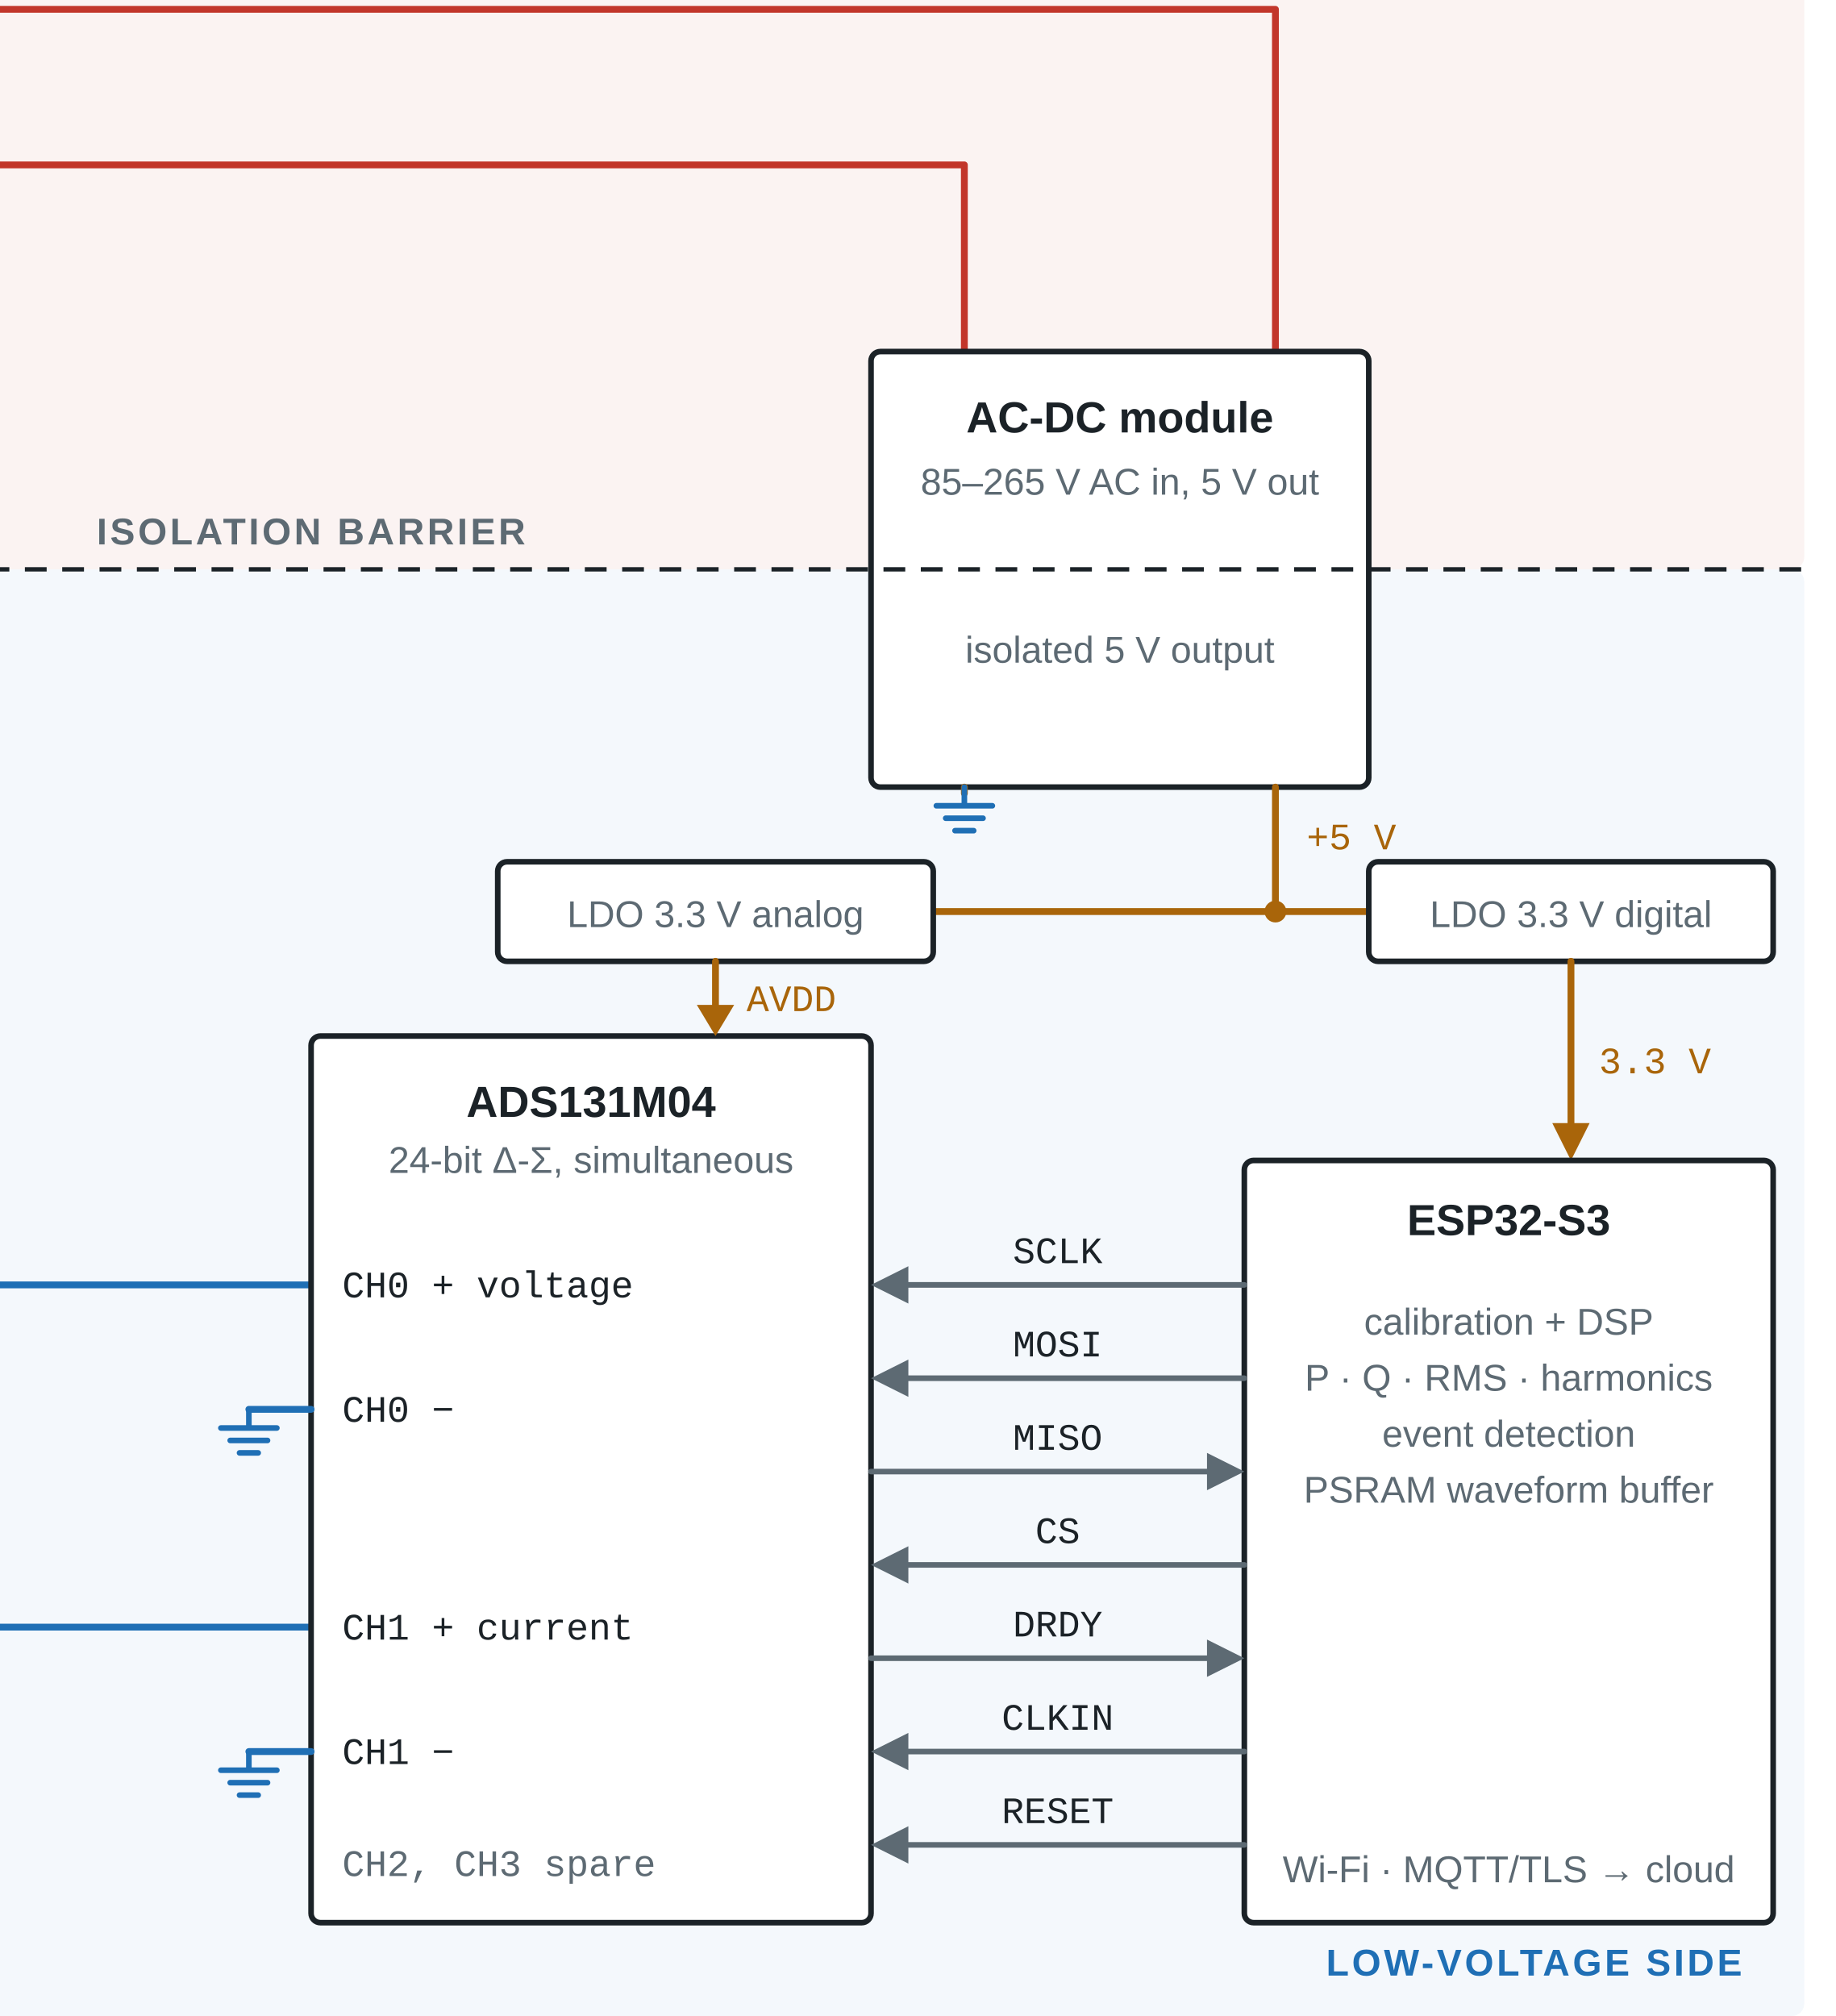
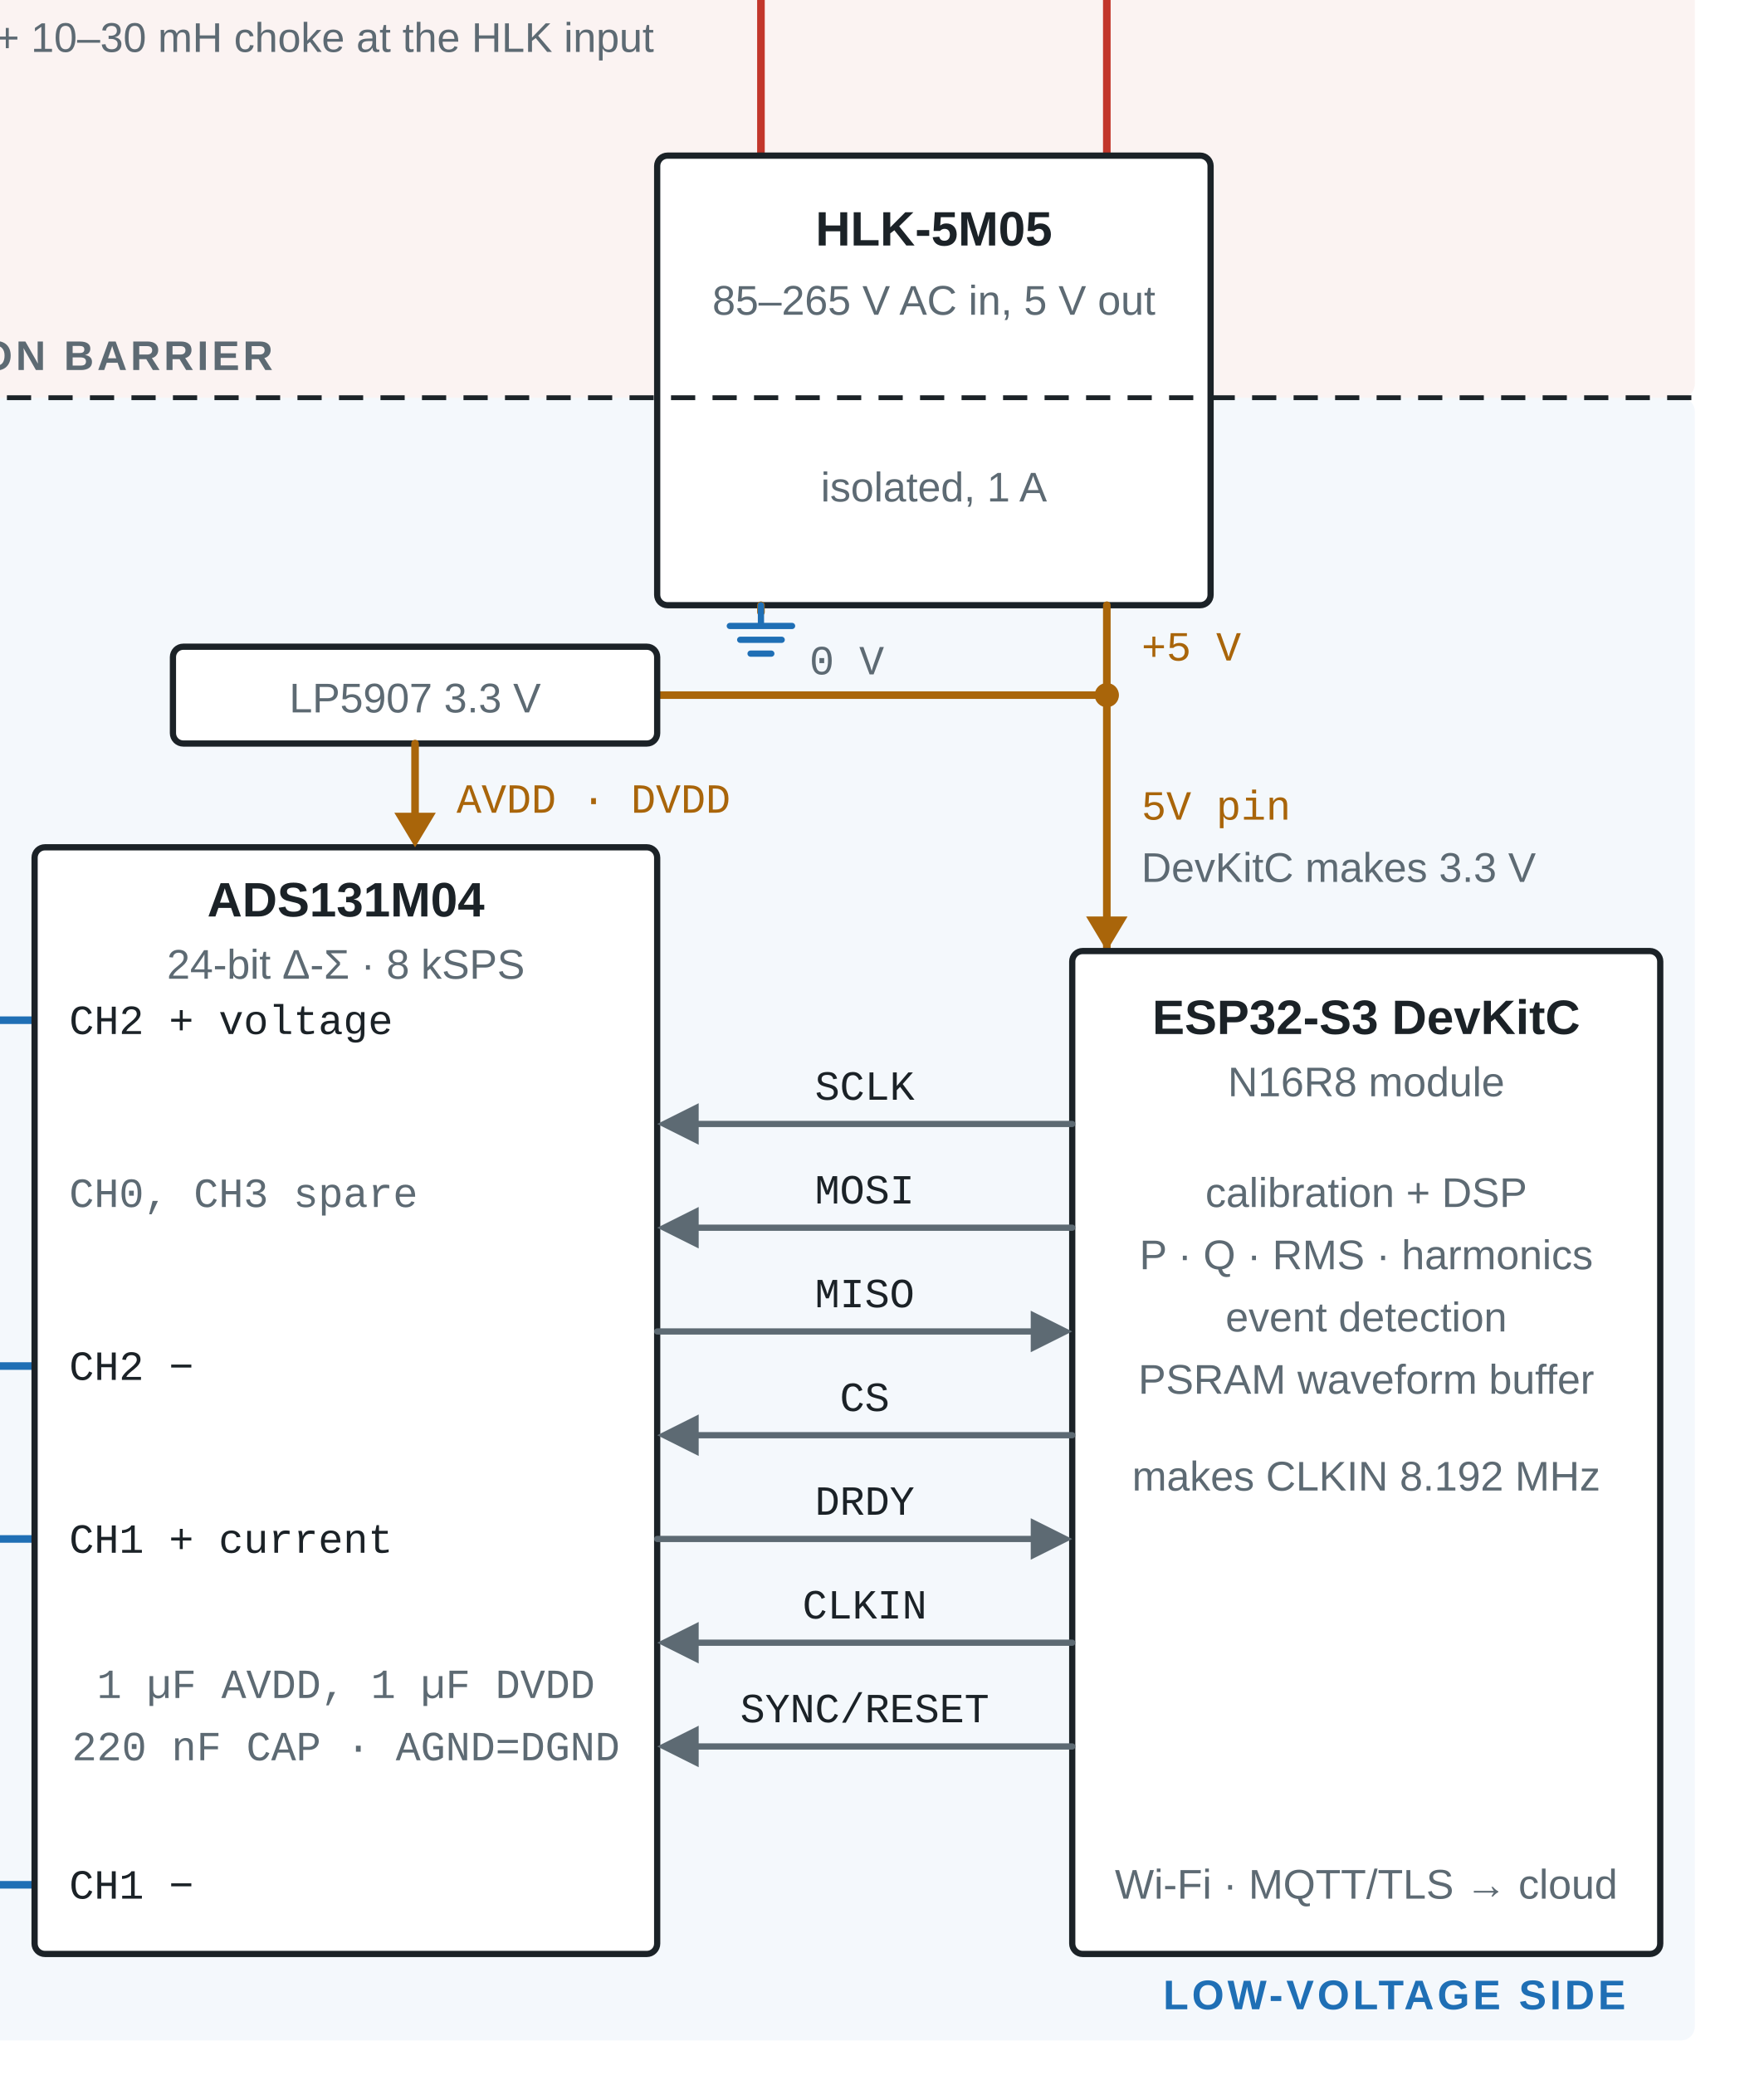
- <svg xmlns="http://www.w3.org/2000/svg" xmlns:xlink="http://www.w3.org/1999/xlink" viewBox="600 137 590 648" width="2360" height="2592">
+ <svg xmlns="http://www.w3.org/2000/svg" xmlns:xlink="http://www.w3.org/1999/xlink" viewBox="690 225 510 600" width="2040" height="2400">
  <style>
.zone-m{fill:#c2362b;fill-opacity:.06}
.zone-l{fill:#1f6fb5;fill-opacity:.05}
.wm,.ws,.wp,.wd{fill:none;stroke-width:2.2;stroke-linecap:round;stroke-linejoin:round}
.wm{stroke:#c2362b}.ws{stroke:#1f6fb5}.wp{stroke:#a9650a}.wd{stroke:#5d6a73;stroke-width:1.8}
.part{fill:#fff;stroke:#1b2227;stroke-width:1.6}
.block{fill:#fff;stroke:#1b2227;stroke-width:1.8}
.thin{fill:none;stroke:#1b2227;stroke-width:1.6;stroke-linecap:round}
.gnd{fill:none;stroke:#1f6fb5;stroke-width:1.8;stroke-linecap:round}
.barrier{stroke:#1b2227;stroke-width:1.4;stroke-dasharray:7 5}
.dot-m{fill:#c2362b}.dot-s{fill:#1f6fb5}.dot-p{fill:#a9650a}
.a-m{fill:#c2362b}.a-s{fill:#1f6fb5}.a-p{fill:#a9650a}.a-d{fill:#5d6a73}
text{fill:#1b2227;font-family:'Liberation Sans',Arial,sans-serif;font-size:13px}
.b{font-weight:700;font-size:14px}
.mono{font-family:'Liberation Mono','Courier New',monospace;font-size:12px}
.dim{fill:#5d6a73;font-size:12px}
.zone-label{fill:#5d6a73;font-size:12px;letter-spacing:.08em;font-weight:700}
.tm{fill:#c2362b}.ts{fill:#1f6fb5}.tp{fill:#a9650a}
.core{fill:#cfd6db;stroke:#1b2227;stroke-width:1.6;fill-rule:evenodd}
.turn{stroke:#1f6fb5;stroke-width:3;stroke-linecap:round;fill:none}
.flux{fill:none;stroke:#5d6a73;stroke-width:2;stroke-dasharray:6 5}
.badge{fill:#1b2227}
.badge-t{fill:#fff;font-weight:700;font-size:12px;text-anchor:middle}
.grid{stroke:#cfd6db;stroke-width:1;fill:none}
.axis{stroke:#5d6a73;stroke-width:1.2;fill:none}
.curve{fill:none;stroke:#1f6fb5;stroke-width:2.6}
.wave-in{fill:none;stroke:#5d6a73;stroke-width:1.4;stroke-linejoin:round}
.wave-out{fill:none;stroke:#1f6fb5;stroke-width:2.6}
.band-sig{fill:#1f6fb5;fill-opacity:.13}
.band-noise{fill:#c2362b;fill-opacity:.10}
.vline{stroke:#1b2227;stroke-width:1.2;stroke-dasharray:4 4;fill:none}
</style>
  <rect x="-200" y="-200" width="1800" height="1400" fill="#ffffff" />
  <defs>
    <g id="gnd">
      <path class="gnd" d="M0 0 v6 M-9 6 h18 M-6 10 h12 M-3 14 h6" />
    </g>
  </defs>
-   <rect class="zone-m" x="20" y="20" width="1160" height="300" rx="4" />
-   <rect class="zone-l" x="20" y="320" width="1160" height="465" rx="4" />
+   <rect class="zone-m" x="20" y="20" width="1160" height="320" rx="4" />
+   <rect class="zone-l" x="20" y="340" width="1160" height="475" rx="4" />
  <text class="zone-label tm" x="1160" y="100" text-anchor="end">MAINS SIDE · 230 V · HAZARDOUS</text>
-   <text class="zone-label ts" x="1160" y="772" text-anchor="end">LOW-VOLTAGE SIDE</text>
+   <text class="zone-label ts" x="1160" y="806" text-anchor="end">LOW-VOLTAGE SIDE</text>
  <path class="wm" d="M40 60 H1150" />
  <polygon class="a-m" points="1148,53 1162,60 1148,67" />
  <circle class="dot-m" cx="40" cy="60" r="4" />
  <text x="40" y="44" class="mono tm">L in</text>
  <text x="1160" y="44" text-anchor="end" class="dim">to home loads (from main MCB →)</text>
  <ellipse class="thin" cx="90" cy="60" rx="13" ry="25" />
-   <text x="116" y="32" class="b">Split-core CT</text>
+   <text x="116" y="32" class="b">Split-core CT, SCT-013-000</text>
  <text x="116" y="49" class="dim">clamps the L wire only</text>
-   <path class="ws" d="M80 84 V740" />
-   <path class="ws" d="M100 85 V660" />
+   <path class="ws" d="M80 84 V770 H700" />
+   <path class="ws" d="M100 85 V670 H700" />
  <text x="112" y="430" class="dim">CT leads: current,</text>
  <text x="112" y="446" class="dim">mA-level, isolated</text>
  <circle class="dot-m" cx="170" cy="60" r="4" />
-   <path class="wm" d="M170 60 V92 M170 128 V140 H1010 V250" />
+   <path class="wm" d="M170 60 V92 M170 128 V140 H1010 V270" />
  <rect class="part" x="162" y="92" width="16" height="36" />
  <path class="thin" d="M170 92 V128" />
-   <text x="190" y="115" class="dim">fuse</text>
+   <text x="190" y="108" class="dim">fuse 1 A</text>
+   <text x="190" y="124" class="dim">slow-blow</text>
  <text x="560" y="132" class="mono tm">L (fused)</text>
  <circle class="dot-m" cx="140" cy="190" r="4" />
  <text x="140" y="212" text-anchor="middle" class="mono tm">N in</text>
-   <path class="wm" d="M140 190 H910 V250" />
+   <path class="wm" d="M140 190 H910 V270" />
  <text x="560" y="182" class="mono tm">N</text>
  <path class="wm" d="M260 140 V152 M260 178 V190" />
  <rect class="part" x="252" y="152" width="16" height="26" />
  <path class="thin" d="M254 174 L266 156" />
  <circle class="dot-m" cx="260" cy="140" r="3.5" />
  <circle class="dot-m" cx="260" cy="190" r="3.5" />
-   <text x="280" y="170" class="dim">MOV, surge clamp</text>
-   <circle class="dot-m" cx="430" cy="140" r="3.5" />
-   <path class="wm" d="M430 140 V182 A8 8 0 0 1 430 198 V250" />
-   <circle class="dot-m" cx="350" cy="190" r="3.5" />
-   <path class="wm" d="M350 190 V250" />
-   <rect class="block" x="310" y="250" width="160" height="140" rx="3" />
-   <text x="390" y="276" text-anchor="middle" class="b">Voltage transformer</text>
-   <text x="390" y="296" text-anchor="middle" class="dim">230 V in, ~9 V AC out</text>
-   <text x="390" y="350" text-anchor="middle" class="dim">isolated secondary</text>
-   <rect class="block" x="880" y="250" width="160" height="140" rx="3" />
-   <text x="960" y="276" text-anchor="middle" class="b">AC-DC module</text>
-   <text x="960" y="296" text-anchor="middle" class="dim">85–265 V AC in, 5 V out</text>
-   <text x="960" y="350" text-anchor="middle" class="dim">isolated 5 V output</text>
-   <line class="barrier" x1="20" y1="320" x2="1180" y2="320" />
-   <text x="700" y="312" text-anchor="middle" class="zone-label">ISOLATION BARRIER</text>
-   <path class="ws" d="M350 390 V430" />
-   <use xlink:href="#gnd" x="350" y="430" />
-   <path class="ws" d="M430 390 V440 M430 476 V550 M430 550 V566 M430 602 V622" />
-   <rect class="part" x="422" y="440" width="16" height="36" />
-   <rect class="part" x="422" y="566" width="16" height="36" />
-   <use xlink:href="#gnd" x="430" y="622" />
-   <circle class="dot-s" cx="430" cy="550" r="3.5" />
-   <text x="448" y="462" class="dim">R1 / R2 divider</text>
-   <path class="ws" d="M430 550 H470 M506 550 H700" />
-   <rect class="part" x="470" y="542" width="36" height="16" />
-   <circle class="dot-s" cx="550" cy="550" r="3.5" />
-   <path class="ws" d="M550 550 V578 M550 584 V622" />
-   <path class="thin" d="M538 578 H562 M538 584 H562" />
-   <use xlink:href="#gnd" x="550" y="622" />
-   <text x="462" y="534" class="dim">Rf + Cf anti-alias</text>
-   <text x="302" y="476" class="b ts" text-anchor="end">VOLTAGE</text>
-   <path class="ws" d="M100 660 H230 M266 660 H700" />
-   <rect class="part" x="230" y="652" width="36" height="16" />
-   <circle class="dot-s" cx="170" cy="660" r="3.5" />
-   <path class="ws" d="M170 660 V680 M170 716 V740" />
-   <rect class="part" x="162" y="680" width="16" height="36" />
-   <use xlink:href="#gnd" x="170" y="740" />
-   <circle class="dot-s" cx="310" cy="660" r="3.5" />
-   <path class="ws" d="M310 660 V688 M310 694 V740" />
-   <path class="thin" d="M298 688 H322 M298 694 H322" />
-   <use xlink:href="#gnd" x="310" y="740" />
-   <use xlink:href="#gnd" x="80" y="740" />
-   <text x="186" y="704" class="dim">Rb burden</text>
-   <text x="230" y="640" class="dim">Rf + Cf anti-alias</text>
-   <text x="330" y="728" class="b ts">CURRENT</text>
-   <rect class="block" x="700" y="470" width="180" height="285" rx="3" />
-   <text x="790" y="496" text-anchor="middle" class="b">ADS131M04</text>
-   <text x="790" y="514" text-anchor="middle" class="dim">24-bit Δ-Σ, simultaneous</text>
-   <text x="710" y="554" class="mono">CH0 +  voltage</text>
-   <text x="710" y="594" class="mono">CH0 −</text>
-   <text x="710" y="664" class="mono">CH1 +  current</text>
-   <text x="710" y="704" class="mono">CH1 −</text>
-   <text x="710" y="740" class="mono dim">CH2, CH3 spare</text>
-   <path class="ws" d="M700 590 H680" />
-   <use xlink:href="#gnd" x="680" y="590" />
-   <path class="ws" d="M700 700 H680" />
-   <use xlink:href="#gnd" x="680" y="700" />
-   <path class="wp" d="M910 390 V392" />
-   <use xlink:href="#gnd" x="910" y="390" />
-   <path class="wp" d="M1010 390 V430 M1010 430 H1040 M1010 430 H900" />
-   <circle class="dot-p" cx="1010" cy="430" r="3.5" />
-   <text x="1020" y="410" class="mono tp">+5 V</text>
-   <rect class="block" x="760" y="414" width="140" height="32" rx="3" />
-   <text x="830" y="435" text-anchor="middle" class="dim">LDO 3.3 V analog</text>
-   <rect class="block" x="1040" y="414" width="130" height="32" rx="3" />
-   <text x="1105" y="435" text-anchor="middle" class="dim">LDO 3.3 V digital</text>
-   <path class="wp" d="M830 446 V462" />
-   <polygon class="a-p" points="824,460 830,470 836,460" />
-   <text x="840" y="462" class="mono tp">AVDD</text>
-   <path class="wp" d="M1105 446 V500" />
-   <polygon class="a-p" points="1099,498 1105,510 1111,498" />
-   <text x="1114" y="482" class="mono tp">3.3 V</text>
-   <rect class="block" x="1000" y="510" width="170" height="245" rx="3" />
-   <text x="1085" y="534" text-anchor="middle" class="b">ESP32-S3</text>
-   <text x="1085" y="566" text-anchor="middle" class="dim">calibration + DSP</text>
-   <text x="1085" y="584" text-anchor="middle" class="dim">P · Q · RMS · harmonics</text>
-   <text x="1085" y="602" text-anchor="middle" class="dim">event detection</text>
-   <text x="1085" y="620" text-anchor="middle" class="dim">PSRAM waveform buffer</text>
-   <text x="1085" y="742" text-anchor="middle" class="dim">Wi-Fi · MQTT/TLS → cloud</text>
+   <text x="244" y="164" text-anchor="end" class="dim">MOV 10D561K</text>
+   <text x="244" y="180" text-anchor="end" class="dim">surge clamp</text>
+   <circle class="dot-m" cx="350" cy="140" r="3.5" />
+   <path class="wm" d="M350 140 V182 A8 8 0 0 1 350 198 V212 M350 248 V270" />
+   <rect class="part" x="342" y="212" width="16" height="36" />
+   <text x="334" y="226" text-anchor="end" class="dim">R′ = 3 × 39 kΩ</text>
+   <text x="334" y="242" text-anchor="end" class="dim">in series, ≈ 2 mA</text>
+   <circle class="dot-m" cx="430" cy="190" r="3.5" />
+   <path class="wm" d="M430 190 V270" />
+   <rect class="block" x="310" y="270" width="160" height="130" rx="3" />
+   <text x="390" y="296" text-anchor="middle" class="b">ZMPT107-1</text>
+   <text x="390" y="316" text-anchor="middle" class="dim">current-type, 2 mA : 2 mA</text>
+   <text x="390" y="370" text-anchor="middle" class="dim">3000 V isolated</text>
+   <rect class="block" x="880" y="270" width="160" height="130" rx="3" />
+   <text x="960" y="296" text-anchor="middle" class="b">HLK-5M05</text>
+   <text x="960" y="316" text-anchor="middle" class="dim">85–265 V AC in, 5 V out</text>
+   <text x="960" y="370" text-anchor="middle" class="dim">isolated, 1 A</text>
+   <text x="700" y="240" text-anchor="middle" class="dim">only if certifying: 0.1 µF X2 cap + 10–30 mH choke at the HLK input</text>
+   <line class="barrier" x1="20" y1="340" x2="1180" y2="340" />
+   <text x="700" y="332" text-anchor="middle" class="zone-label">ISOLATION BARRIER</text>
+   <path class="ws" d="M430 400 V520 H700" />
+   <path class="ws" d="M350 400 V620 H700" />
+   <path class="ws" d="M470 520 V530 M470 558 V582 M470 610 V620 M470 570 H500" />
+   <rect class="part" x="462" y="530" width="16" height="28" />
+   <rect class="part" x="462" y="582" width="16" height="28" />
+   <circle class="dot-s" cx="470" cy="520" r="3.5" />
+   <circle class="dot-s" cx="470" cy="570" r="3.5" />
+   <circle class="dot-s" cx="470" cy="620" r="3.5" />
+   <use xlink:href="#gnd" x="500" y="570" />
+   <text x="456" y="548" text-anchor="end" class="dim">25 Ω</text>
+   <text x="456" y="600" text-anchor="end" class="dim">25 Ω</text>
+   <text x="514" y="566" class="dim">AGND</text>
+   <rect class="part" x="540" y="512" width="36" height="16" />
+   <rect class="part" x="540" y="612" width="36" height="16" />
+   <text x="558" y="504" text-anchor="middle" class="dim">1 kΩ</text>
+   <text x="558" y="604" text-anchor="middle" class="dim">1 kΩ</text>
+   <circle class="dot-s" cx="620" cy="520" r="3.5" />
+   <circle class="dot-s" cx="620" cy="620" r="3.5" />
+   <path class="ws" d="M620 520 V566 M620 574 V620" />
+   <path class="thin" d="M608 566 H632 M608 574 H632" />
+   <text x="640" y="574" class="dim">10 nF</text>
+   <text x="342" y="486" text-anchor="end" class="b ts">VOLTAGE</text>
+   <text x="342" y="504" text-anchor="end" class="dim">CH2, gain 2</text>
+   <path class="ws" d="M470 670 V680 M470 708 V732 M470 760 V770 M470 720 H500" />
+   <rect class="part" x="462" y="680" width="16" height="28" />
+   <rect class="part" x="462" y="732" width="16" height="28" />
+   <circle class="dot-s" cx="470" cy="670" r="3.5" />
+   <circle class="dot-s" cx="470" cy="720" r="3.5" />
+   <circle class="dot-s" cx="470" cy="770" r="3.5" />
+   <use xlink:href="#gnd" x="500" y="720" />
+   <text x="456" y="698" text-anchor="end" class="dim">6.49 Ω</text>
+   <text x="456" y="750" text-anchor="end" class="dim">6.49 Ω</text>
+   <text x="514" y="716" class="dim">AGND</text>
+   <rect class="part" x="540" y="662" width="36" height="16" />
+   <rect class="part" x="540" y="762" width="36" height="16" />
+   <text x="558" y="654" text-anchor="middle" class="dim">1 kΩ</text>
+   <text x="558" y="754" text-anchor="middle" class="dim">1 kΩ</text>
+   <circle class="dot-s" cx="620" cy="670" r="3.5" />
+   <circle class="dot-s" cx="620" cy="770" r="3.5" />
+   <path class="ws" d="M620 670 V716 M620 724 V770" />
+   <path class="thin" d="M608 716 H632 M608 724 H632" />
+   <text x="640" y="724" class="dim">10 nF</text>
+   <text x="116" y="650" class="b ts">CURRENT</text>
+   <text x="116" y="666" class="dim" dy="-0">CH1, gain 1</text>
+   <text x="116" y="692" class="dim">burden 2 × 6.49 Ω ≈ 13 Ω</text>
+   <rect class="block" x="700" y="470" width="180" height="320" rx="3" />
+   <text x="790" y="490" text-anchor="middle" class="b">ADS131M04</text>
+   <text x="790" y="508" text-anchor="middle" class="dim">24-bit Δ-Σ · 8 kSPS</text>
+   <text x="710" y="524" class="mono">CH2 +  voltage</text>
+   <text x="710" y="624" class="mono">CH2 −</text>
+   <text x="710" y="574" class="mono dim">CH0, CH3 spare</text>
+   <text x="710" y="674" class="mono">CH1 +  current</text>
+   <text x="710" y="774" class="mono">CH1 −</text>
+   <text x="790" y="716" text-anchor="middle" class="mono dim">1 µF AVDD, 1 µF DVDD</text>
+   <text x="790" y="734" text-anchor="middle" class="mono dim">220 nF CAP · AGND=DGND</text>
+   <path class="wp" d="M910 400 V402" />
+   <use xlink:href="#gnd" x="910" y="400" />
+   <text x="924" y="420" class="mono dim">0 V</text>
+   <path class="wp" d="M1010 400 V500 M1010 426 H880" />
+   <circle class="dot-p" cx="1010" cy="426" r="3.5" />
+   <polygon class="a-p" points="1004,490 1010,500 1016,490" />
+   <text x="1020" y="416" class="mono tp">+5 V</text>
+   <text x="1020" y="462" class="mono tp">5V pin</text>
+   <text x="1020" y="480" class="dim">DevKitC makes 3.3 V</text>
+   <rect class="block" x="740" y="412" width="140" height="28" rx="3" />
+   <text x="810" y="431" text-anchor="middle" class="dim">LP5907 3.3 V</text>
+   <path class="wp" d="M810 440 V462" />
+   <polygon class="a-p" points="804,460 810,470 816,460" />
+   <text x="822" y="460" class="mono tp">AVDD · DVDD</text>
+   <rect class="block" x="1000" y="500" width="170" height="290" rx="3" />
+   <text x="1085" y="524" text-anchor="middle" class="b">ESP32-S3 DevKitC</text>
+   <text x="1085" y="542" text-anchor="middle" class="dim">N16R8 module</text>
+   <text x="1085" y="574" text-anchor="middle" class="dim">calibration + DSP</text>
+   <text x="1085" y="592" text-anchor="middle" class="dim">P · Q · RMS · harmonics</text>
+   <text x="1085" y="610" text-anchor="middle" class="dim">event detection</text>
+   <text x="1085" y="628" text-anchor="middle" class="dim">PSRAM waveform buffer</text>
+   <text x="1085" y="656" text-anchor="middle" class="dim">makes CLKIN 8.192 MHz</text>
+   <text x="1085" y="774" text-anchor="middle" class="dim">Wi-Fi · MQTT/TLS → cloud</text>
  <path class="wd" d="M1000 550 H884" />
  <polygon class="a-d" points="892,544 880,550 892,556" />
  <text x="940" y="543" text-anchor="middle" class="mono">SCLK</text>
  <path class="wd" d="M1000 580 H884" />
  <polygon class="a-d" points="892,574 880,580 892,586" />
  <text x="940" y="573" text-anchor="middle" class="mono">MOSI</text>
  <path class="wd" d="M880 610 H996" />
  <polygon class="a-d" points="988,604 1000,610 988,616" />
  <text x="940" y="603" text-anchor="middle" class="mono">MISO</text>
  <path class="wd" d="M1000 640 H884" />
  <polygon class="a-d" points="892,634 880,640 892,646" />
  <text x="940" y="633" text-anchor="middle" class="mono">CS</text>
  <path class="wd" d="M880 670 H996" />
  <polygon class="a-d" points="988,664 1000,670 988,676" />
  <text x="940" y="663" text-anchor="middle" class="mono">DRDY</text>
  <path class="wd" d="M1000 700 H884" />
  <polygon class="a-d" points="892,694 880,700 892,706" />
  <text x="940" y="693" text-anchor="middle" class="mono">CLKIN</text>
  <path class="wd" d="M1000 730 H884" />
  <polygon class="a-d" points="892,724 880,730 892,736" />
-   <text x="940" y="723" text-anchor="middle" class="mono">RESET</text>
+   <text x="940" y="723" text-anchor="middle" class="mono">SYNC/RESET</text>
</svg>
